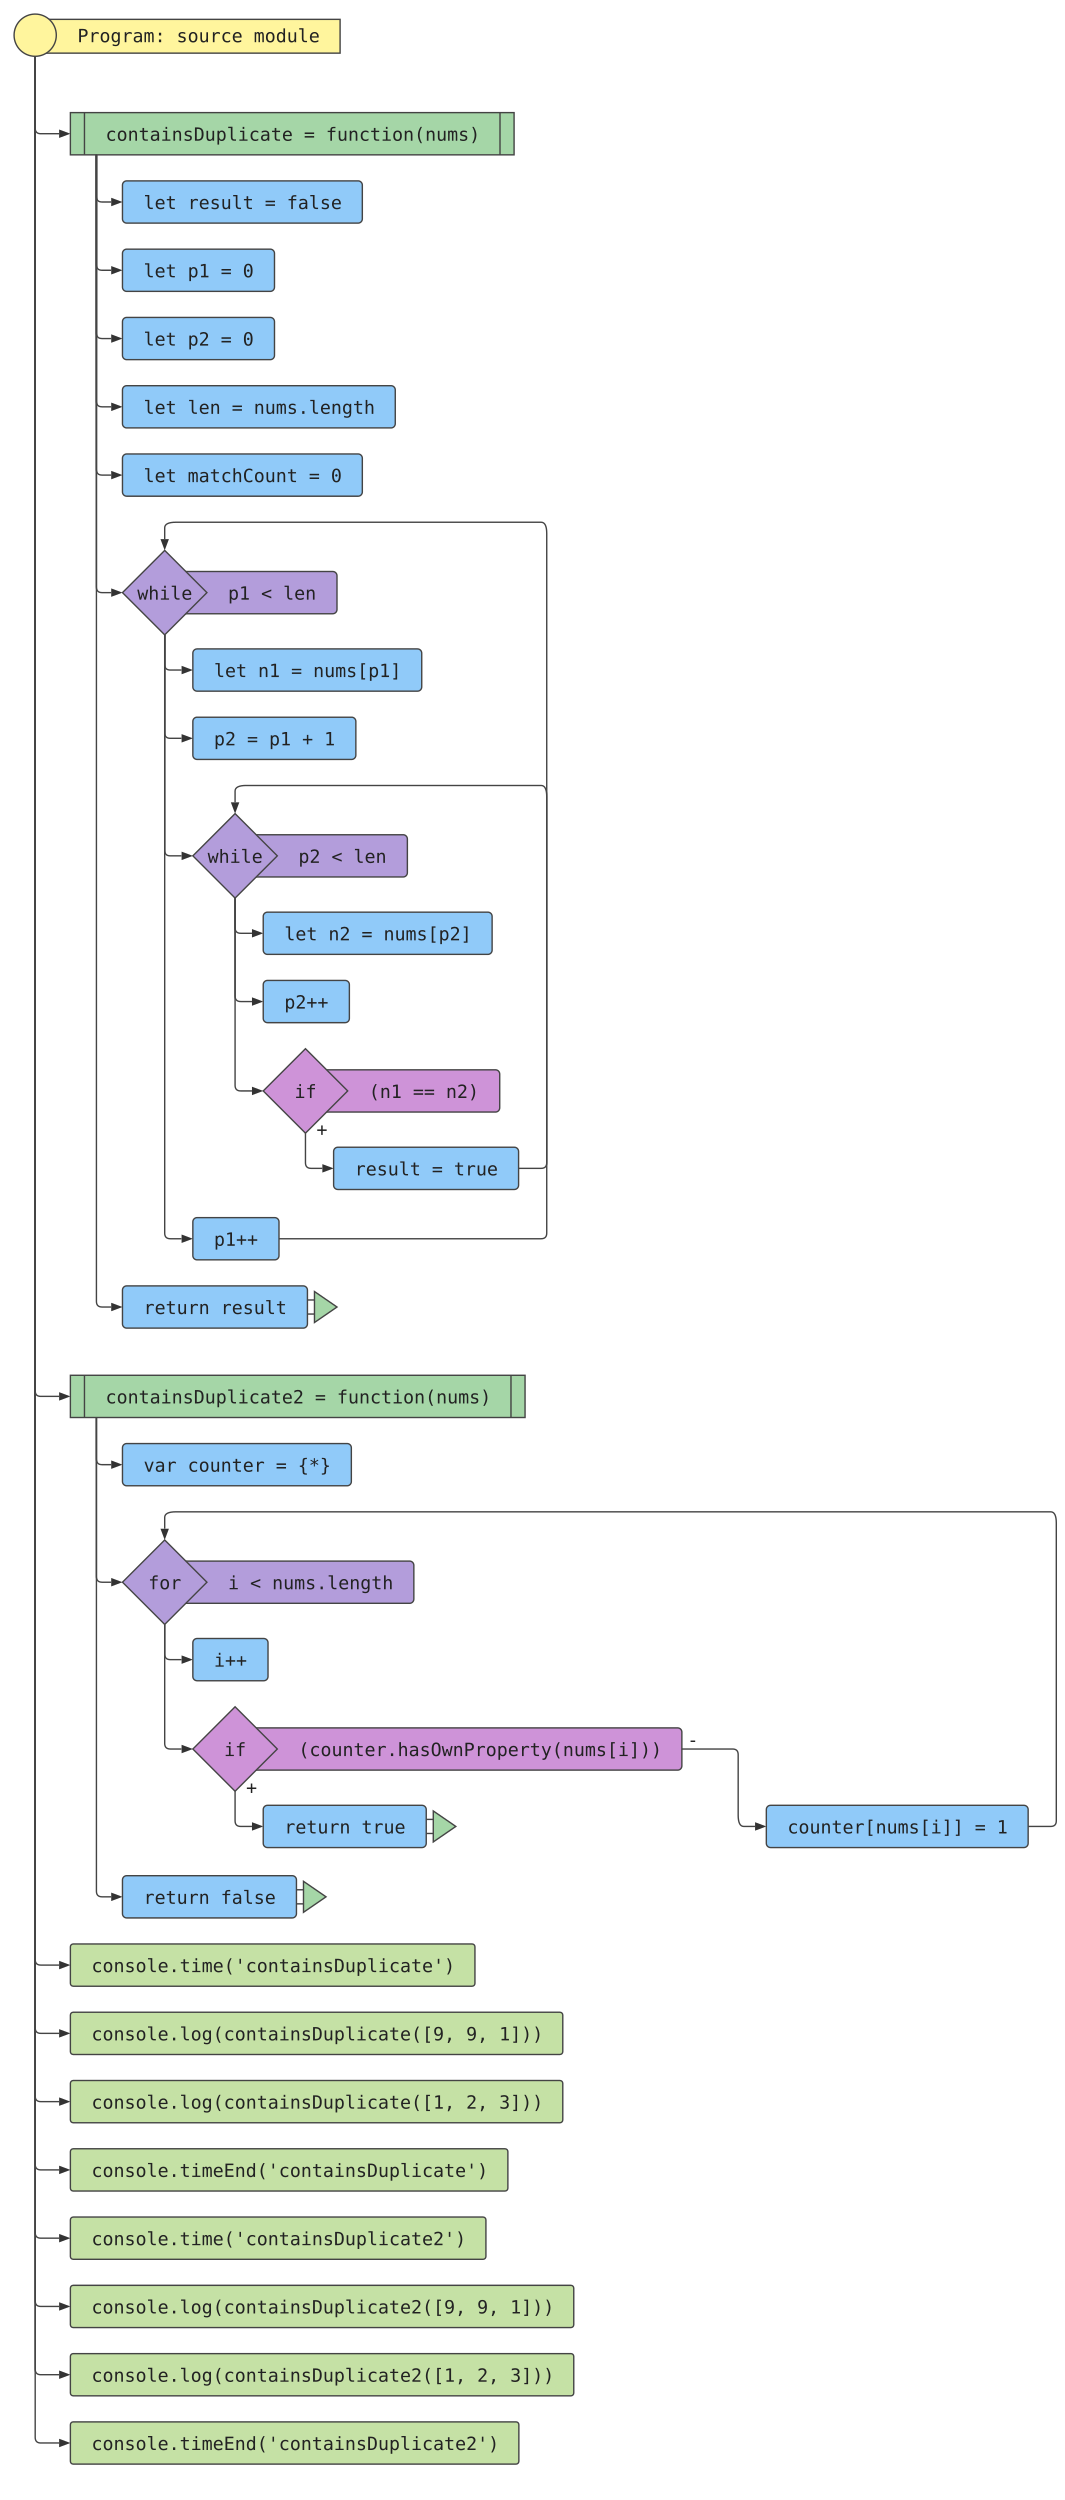
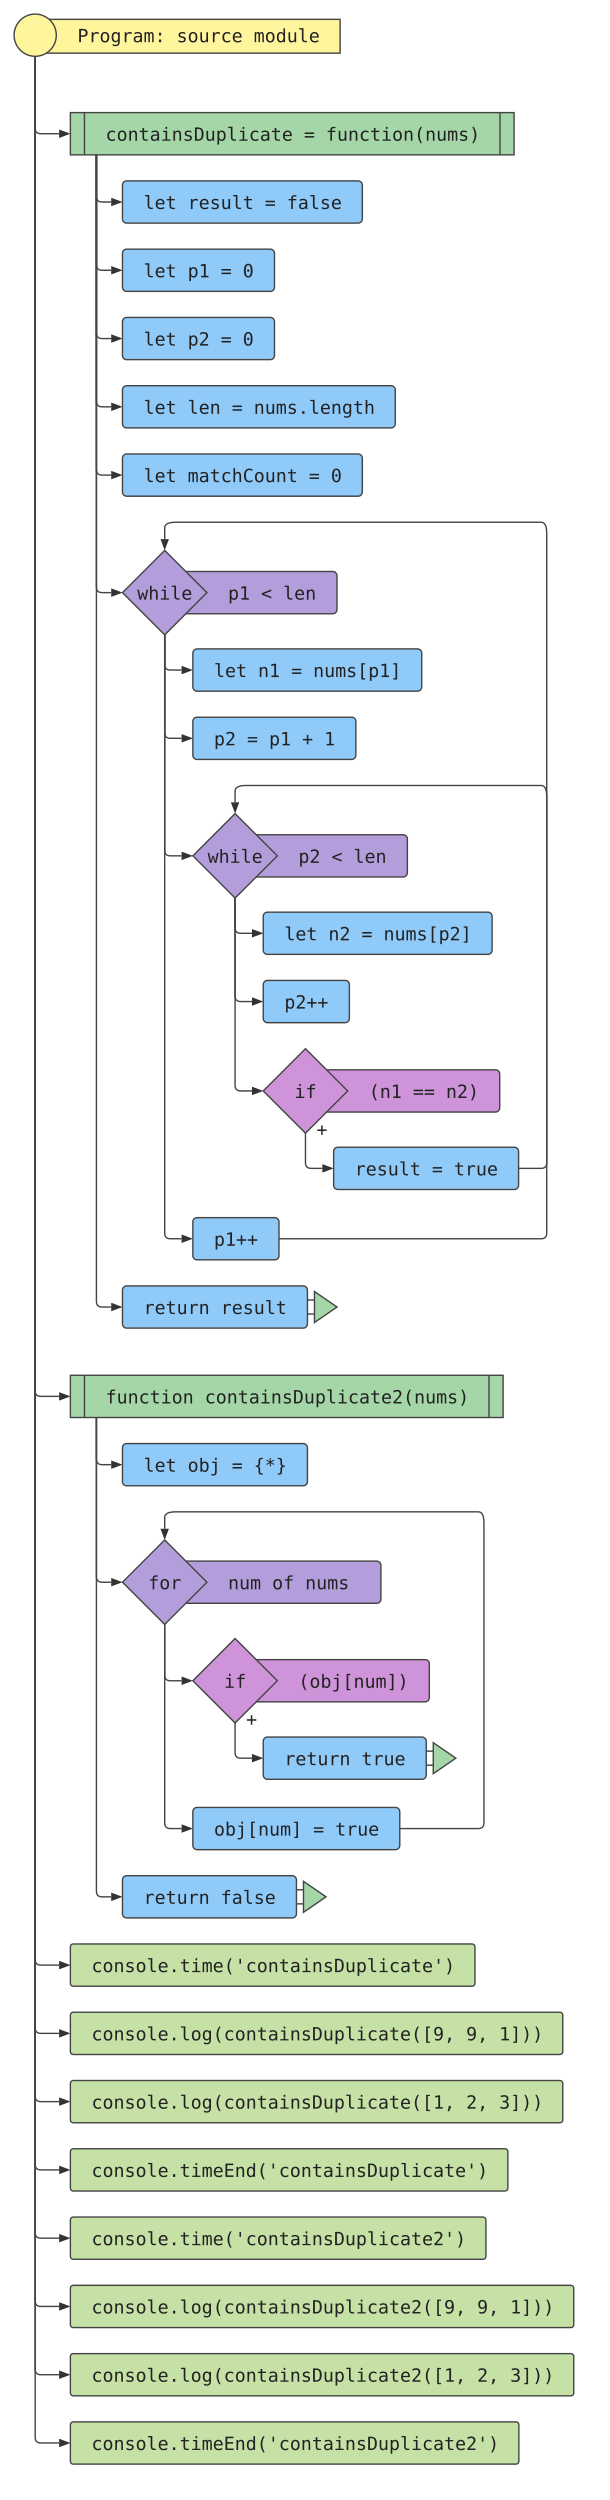
- <svg xmlns="http://www.w3.org/2000/svg" width="756" height="1776">
+ <svg xmlns="http://www.w3.org/2000/svg" width="433" height="1776">
  <g>
    <rect x="50" y="80" width="315.2" height="30" style="fill:#a5d6a7; stroke:#444; stroke-width:1" />
    <line x1="60" y1="80" x2="60" y2="110" style="fill:#a5d6a7; stroke:#444; stroke-width:1" />
    <line x1="355.2" y1="80" x2="355.2" y2="110" style="fill:#a5d6a7; stroke:#444; stroke-width:1" />
    <text x="75" y="100" font-family="monospace" font-size="13" fill="#222">
      <tspan x="75" y="100">containsDuplicate = function(nums)</tspan>
    </text>
  </g>
  <g>
    <rect x="87" y="128.5" width="170.4" height="30" rx="3" ry="3" style="fill:#90caf9; stroke:#444; stroke-width:1" />
    <text x="102" y="148.5" font-family="monospace" font-size="13" fill="#222">
      <tspan x="102" y="148.5">let result = false</tspan>
    </text>
  </g>
  <g>
    <rect x="87" y="177" width="108" height="30" rx="3" ry="3" style="fill:#90caf9; stroke:#444; stroke-width:1" />
    <text x="102" y="197" font-family="monospace" font-size="13" fill="#222">
      <tspan x="102" y="197">let p1 = 0</tspan>
    </text>
  </g>
  <g>
    <rect x="87" y="225.5" width="108" height="30" rx="3" ry="3" style="fill:#90caf9; stroke:#444; stroke-width:1" />
    <text x="102" y="245.5" font-family="monospace" font-size="13" fill="#222">
      <tspan x="102" y="245.5">let p2 = 0</tspan>
    </text>
  </g>
  <g>
    <rect x="87" y="274" width="193.8" height="30" rx="3" ry="3" style="fill:#90caf9; stroke:#444; stroke-width:1" />
    <text x="102" y="294" font-family="monospace" font-size="13" fill="#222">
      <tspan x="102" y="294">let len = nums.length</tspan>
    </text>
  </g>
  <g>
    <rect x="87" y="322.5" width="170.4" height="30" rx="3" ry="3" style="fill:#90caf9; stroke:#444; stroke-width:1" />
    <text x="102" y="342.5" font-family="monospace" font-size="13" fill="#222">
      <tspan x="102" y="342.5">let matchCount = 0</tspan>
    </text>
  </g>
  <g>
    <rect x="117" y="406" width="122.4" height="30" rx="3" ry="3" style="fill:#b39ddb; stroke:#444; stroke-width:1" />
    <polygon points="87,421 117,391 147,421 117,451" style="fill:#b39ddb; stroke:#444; stroke-width:1" />
    <text x="162" y="426" font-family="monospace" font-size="13" fill="#222">
      <tspan x="162" y="426">p1 &lt; len</tspan>
    </text>
    <text x="97.5" y="426" font-family="monospace" font-size="13" fill="#222">while</text>
  </g>
  <g>
    <rect x="137" y="461" width="162.6" height="30" rx="3" ry="3" style="fill:#90caf9; stroke:#444; stroke-width:1" />
    <text x="152" y="481" font-family="monospace" font-size="13" fill="#222">
      <tspan x="152" y="481">let n1 = nums[p1]</tspan>
    </text>
  </g>
  <g>
    <rect x="137" y="509.5" width="115.8" height="30" rx="3" ry="3" style="fill:#90caf9; stroke:#444; stroke-width:1" />
    <text x="152" y="529.5" font-family="monospace" font-size="13" fill="#222">
      <tspan x="152" y="529.5">p2 = p1 + 1</tspan>
    </text>
  </g>
  <g>
    <rect x="167" y="593" width="122.4" height="30" rx="3" ry="3" style="fill:#b39ddb; stroke:#444; stroke-width:1" />
    <polygon points="137,608 167,578 197,608 167,638" style="fill:#b39ddb; stroke:#444; stroke-width:1" />
    <text x="212" y="613" font-family="monospace" font-size="13" fill="#222">
      <tspan x="212" y="613">p2 &lt; len</tspan>
    </text>
    <text x="147.5" y="613" font-family="monospace" font-size="13" fill="#222">while</text>
  </g>
  <g>
    <rect x="187" y="648" width="162.6" height="30" rx="3" ry="3" style="fill:#90caf9; stroke:#444; stroke-width:1" />
    <text x="202" y="668" font-family="monospace" font-size="13" fill="#222">
      <tspan x="202" y="668">let n2 = nums[p2]</tspan>
    </text>
  </g>
  <g>
    <rect x="187" y="696.5" width="61.2" height="30" rx="3" ry="3" style="fill:#90caf9; stroke:#444; stroke-width:1" />
    <text x="202" y="716.5" font-family="monospace" font-size="13" fill="#222">
      <tspan x="202" y="716.5">p2++</tspan>
    </text>
  </g>
  <g>
    <rect x="217" y="760" width="138" height="30" rx="3" ry="3" style="fill:#ce93d8; stroke:#444; stroke-width:1" />
    <polygon points="187,775 217,745 247,775 217,805" style="fill:#ce93d8; stroke:#444; stroke-width:1" />
    <text x="262" y="780" font-family="monospace" font-size="13" fill="#222">
      <tspan x="262" y="780">(n1 == n2)</tspan>
    </text>
    <text x="209.2" y="780" font-family="monospace" font-size="13" fill="#222">if</text>
    <text x="224.8" y="806.95" font-family="monospace" font-size="13" fill="#222">+</text>
  </g>
  <g>
    <rect x="237" y="815" width="131.4" height="30" rx="3" ry="3" style="fill:#90caf9; stroke:#444; stroke-width:1" />
    <text x="252" y="835" font-family="monospace" font-size="13" fill="#222">
      <tspan x="252" y="835">result = true</tspan>
    </text>
  </g>
  <g>
    <rect x="137" y="865" width="61.2" height="30" rx="3" ry="3" style="fill:#90caf9; stroke:#444; stroke-width:1" />
    <text x="152" y="885" font-family="monospace" font-size="13" fill="#222">
      <tspan x="152" y="885">p1++</tspan>
    </text>
  </g>
  <g>
    <rect x="87" y="913.5" width="131.4" height="30" rx="3" ry="3" style="fill:#90caf9; stroke:#444; stroke-width:1" />
    <line x1="218.4" y1="923.5" x2="223.4" y2="923.5" style="fill:#a5d6a7; stroke:#444; stroke-width:1" />
    <line x1="218.4" y1="933.5" x2="223.4" y2="933.5" style="fill:#a5d6a7; stroke:#444; stroke-width:1" />
    <path d="M223.4, 917.5 L239.4, 928.5 L223.4, 939.5 Z" fill="#a5d6a7" stroke="#444" stroke-width="1" />
    <text x="102" y="933.5" font-family="monospace" font-size="13" fill="#222">
      <tspan x="102" y="933.5">return result</tspan>
    </text>
  </g>
  <g>
-     <rect x="50" y="977" width="323" height="30" style="fill:#a5d6a7; stroke:#444; stroke-width:1" />
+     <rect x="50" y="977" width="307.4" height="30" style="fill:#a5d6a7; stroke:#444; stroke-width:1" />
    <line x1="60" y1="977" x2="60" y2="1007" style="fill:#a5d6a7; stroke:#444; stroke-width:1" />
-     <line x1="363" y1="977" x2="363" y2="1007" style="fill:#a5d6a7; stroke:#444; stroke-width:1" />
+     <line x1="347.4" y1="977" x2="347.4" y2="1007" style="fill:#a5d6a7; stroke:#444; stroke-width:1" />
    <text x="75" y="997" font-family="monospace" font-size="13" fill="#222">
-       <tspan x="75" y="997">containsDuplicate2 = function(nums)</tspan>
-     </text>
-   </g>
-   <g>
-     <rect x="87" y="1025.5" width="162.6" height="30" rx="3" ry="3" style="fill:#90caf9; stroke:#444; stroke-width:1" />
+       <tspan x="75" y="997">function containsDuplicate2(nums)</tspan>
+     </text>
+   </g>
+   <g>
+     <rect x="87" y="1025.5" width="131.4" height="30" rx="3" ry="3" style="fill:#90caf9; stroke:#444; stroke-width:1" />
    <text x="102" y="1045.5" font-family="monospace" font-size="13" fill="#222">
-       <tspan x="102" y="1045.5">var counter = {*}</tspan>
-     </text>
-   </g>
-   <g>
-     <rect x="117" y="1109" width="177" height="30" rx="3" ry="3" style="fill:#b39ddb; stroke:#444; stroke-width:1" />
+       <tspan x="102" y="1045.5">let obj = {*}</tspan>
+     </text>
+   </g>
+   <g>
+     <rect x="117" y="1109" width="153.6" height="30" rx="3" ry="3" style="fill:#b39ddb; stroke:#444; stroke-width:1" />
    <polygon points="87,1124 117,1094 147,1124 117,1154" style="fill:#b39ddb; stroke:#444; stroke-width:1" />
    <text x="162" y="1129" font-family="monospace" font-size="13" fill="#222">
-       <tspan x="162" y="1129">i &lt; nums.length</tspan>
+       <tspan x="162" y="1129"> num of nums</tspan>
    </text>
    <text x="105.3" y="1129" font-family="monospace" font-size="13" fill="#222">for</text>
  </g>
  <g>
-     <rect x="137" y="1164" width="53.4" height="30" rx="3" ry="3" style="fill:#90caf9; stroke:#444; stroke-width:1" />
-     <text x="152" y="1184" font-family="monospace" font-size="13" fill="#222">
-       <tspan x="152" y="1184">i++</tspan>
-     </text>
-   </g>
-   <g>
-     <rect x="167" y="1227.5" width="317.4" height="30" rx="3" ry="3" style="fill:#ce93d8; stroke:#444; stroke-width:1" />
-     <polygon points="137,1242.5 167,1212.5 197,1242.5 167,1272.5" style="fill:#ce93d8; stroke:#444; stroke-width:1" />
-     <text x="212" y="1247.5" font-family="monospace" font-size="13" fill="#222">
-       <tspan x="212" y="1247.5">(counter.hasOwnProperty(nums[i]))</tspan>
-     </text>
-     <text x="159.2" y="1247.5" font-family="monospace" font-size="13" fill="#222">if</text>
-     <text x="174.8" y="1274.45" font-family="monospace" font-size="13" fill="#222">+</text>
-     <text x="488.3" y="1240.55" font-family="monospace" font-size="13" fill="#222">-</text>
-   </g>
-   <g>
-     <rect x="187" y="1282.5" width="115.8" height="30" rx="3" ry="3" style="fill:#90caf9; stroke:#444; stroke-width:1" />
-     <line x1="302.8" y1="1292.5" x2="307.8" y2="1292.5" style="fill:#a5d6a7; stroke:#444; stroke-width:1" />
-     <line x1="302.8" y1="1302.5" x2="307.8" y2="1302.5" style="fill:#a5d6a7; stroke:#444; stroke-width:1" />
-     <path d="M307.8, 1286.5 L323.8, 1297.5 L307.8, 1308.5 Z" fill="#a5d6a7" stroke="#444" stroke-width="1" />
-     <text x="202" y="1302.5" font-family="monospace" font-size="13" fill="#222">
-       <tspan x="202" y="1302.5">return true</tspan>
-     </text>
-   </g>
-   <g>
-     <rect x="544.4" y="1282.5" width="186" height="30" rx="3" ry="3" style="fill:#90caf9; stroke:#444; stroke-width:1" />
-     <text x="559.4" y="1302.5" font-family="monospace" font-size="13" fill="#222">
-       <tspan x="559.4" y="1302.5">counter[nums[i]] = 1</tspan>
+     <rect x="167" y="1179" width="138" height="30" rx="3" ry="3" style="fill:#ce93d8; stroke:#444; stroke-width:1" />
+     <polygon points="137,1194 167,1164 197,1194 167,1224" style="fill:#ce93d8; stroke:#444; stroke-width:1" />
+     <text x="212" y="1199" font-family="monospace" font-size="13" fill="#222">
+       <tspan x="212" y="1199">(obj[num])</tspan>
+     </text>
+     <text x="159.2" y="1199" font-family="monospace" font-size="13" fill="#222">if</text>
+     <text x="174.8" y="1225.95" font-family="monospace" font-size="13" fill="#222">+</text>
+   </g>
+   <g>
+     <rect x="187" y="1234" width="115.8" height="30" rx="3" ry="3" style="fill:#90caf9; stroke:#444; stroke-width:1" />
+     <line x1="302.8" y1="1244" x2="307.8" y2="1244" style="fill:#a5d6a7; stroke:#444; stroke-width:1" />
+     <line x1="302.8" y1="1254" x2="307.8" y2="1254" style="fill:#a5d6a7; stroke:#444; stroke-width:1" />
+     <path d="M307.8, 1238 L323.8, 1249 L307.8, 1260 Z" fill="#a5d6a7" stroke="#444" stroke-width="1" />
+     <text x="202" y="1254" font-family="monospace" font-size="13" fill="#222">
+       <tspan x="202" y="1254">return true</tspan>
+     </text>
+   </g>
+   <g>
+     <rect x="137" y="1284" width="147" height="30" rx="3" ry="3" style="fill:#90caf9; stroke:#444; stroke-width:1" />
+     <text x="152" y="1304" font-family="monospace" font-size="13" fill="#222">
+       <tspan x="152" y="1304">obj[num] = true</tspan>
    </text>
  </g>
  <g>
    <rect x="87" y="1332.5" width="123.6" height="30" rx="3" ry="3" style="fill:#90caf9; stroke:#444; stroke-width:1" />
    <line x1="210.6" y1="1342.5" x2="215.6" y2="1342.5" style="fill:#a5d6a7; stroke:#444; stroke-width:1" />
    <line x1="210.6" y1="1352.5" x2="215.6" y2="1352.5" style="fill:#a5d6a7; stroke:#444; stroke-width:1" />
    <path d="M215.6, 1336.5 L231.6, 1347.5 L215.6, 1358.5 Z" fill="#a5d6a7" stroke="#444" stroke-width="1" />
    <text x="102" y="1352.5" font-family="monospace" font-size="13" fill="#222">
      <tspan x="102" y="1352.5">return false</tspan>
    </text>
  </g>
  <g>
    <rect x="50" y="1381" width="287.4" height="30" rx="2" ry="2" style="fill:#C5E1A5; stroke:#444; stroke-width:1" />
    <text x="65" y="1401" font-family="monospace" font-size="13" fill="#222">
      <tspan x="65" y="1401">console.time('containsDuplicate')</tspan>
    </text>
  </g>
  <g>
    <rect x="50" y="1429.5" width="349.8" height="30" rx="2" ry="2" style="fill:#C5E1A5; stroke:#444; stroke-width:1" />
    <text x="65" y="1449.5" font-family="monospace" font-size="13" fill="#222">
      <tspan x="65" y="1449.5">console.log(containsDuplicate([9, 9, 1]))</tspan>
    </text>
  </g>
  <g>
    <rect x="50" y="1478" width="349.8" height="30" rx="2" ry="2" style="fill:#C5E1A5; stroke:#444; stroke-width:1" />
    <text x="65" y="1498" font-family="monospace" font-size="13" fill="#222">
      <tspan x="65" y="1498">console.log(containsDuplicate([1, 2, 3]))</tspan>
    </text>
  </g>
  <g>
    <rect x="50" y="1526.5" width="310.8" height="30" rx="2" ry="2" style="fill:#C5E1A5; stroke:#444; stroke-width:1" />
    <text x="65" y="1546.5" font-family="monospace" font-size="13" fill="#222">
      <tspan x="65" y="1546.5">console.timeEnd('containsDuplicate')</tspan>
    </text>
  </g>
  <g>
    <rect x="50" y="1575" width="295.2" height="30" rx="2" ry="2" style="fill:#C5E1A5; stroke:#444; stroke-width:1" />
    <text x="65" y="1595" font-family="monospace" font-size="13" fill="#222">
      <tspan x="65" y="1595">console.time('containsDuplicate2')</tspan>
    </text>
  </g>
  <g>
    <rect x="50" y="1623.5" width="357.6" height="30" rx="2" ry="2" style="fill:#C5E1A5; stroke:#444; stroke-width:1" />
    <text x="65" y="1643.5" font-family="monospace" font-size="13" fill="#222">
      <tspan x="65" y="1643.5">console.log(containsDuplicate2([9, 9, 1]))</tspan>
    </text>
  </g>
  <g>
    <rect x="50" y="1672" width="357.6" height="30" rx="2" ry="2" style="fill:#C5E1A5; stroke:#444; stroke-width:1" />
    <text x="65" y="1692" font-family="monospace" font-size="13" fill="#222">
      <tspan x="65" y="1692">console.log(containsDuplicate2([1, 2, 3]))</tspan>
    </text>
  </g>
  <g>
    <rect x="50" y="1720.5" width="318.6" height="30" rx="2" ry="2" style="fill:#C5E1A5; stroke:#444; stroke-width:1" />
    <text x="65" y="1740.5" font-family="monospace" font-size="13" fill="#222">
      <tspan x="65" y="1740.5">console.timeEnd('containsDuplicate2')</tspan>
    </text>
  </g>
  <g>
    <rect x="25" y="13.75" width="216.6" height="24" style="fill:#fff59d; stroke:#444; stroke-width:1" />
    <circle cx="25" cy="25" r="15" style="fill:#fff59d; stroke:#444; stroke-width:1" />
    <text x="55" y="30" font-family="monospace" font-size="13" fill="#222">
      <tspan x="55" y="30">Program: source module</tspan>
    </text>
  </g>
  <g>
    <path d="M25, 40 L25 91 Q25 95                 29 95                 L42 95 " style="fill:none; stroke:#444; stroke-width:1" />
    <path d="M42, 92 L50, 95 L42, 98 Z" fill="#333" />
  </g>
  <g>
    <path d="M68.5, 110 L68.5 139.5 Q68.5 143.5                 72.5 143.5                 L79 143.5 " style="fill:none; stroke:#444; stroke-width:1" />
    <path d="M79, 140.5 L87, 143.5 L79, 146.5 Z" fill="#333" />
  </g>
  <g>
    <path d="M68.5, 110 L68.5 188 Q68.5 192                 72.5 192                 L79 192 " style="fill:none; stroke:#444; stroke-width:1" />
    <path d="M79, 189 L87, 192 L79, 195 Z" fill="#333" />
  </g>
  <g>
    <path d="M68.5, 110 L68.5 236.5 Q68.5 240.5                 72.5 240.5                 L79 240.5 " style="fill:none; stroke:#444; stroke-width:1" />
    <path d="M79, 237.5 L87, 240.5 L79, 243.5 Z" fill="#333" />
  </g>
  <g>
    <path d="M68.5, 110 L68.5 285 Q68.5 289                 72.5 289                 L79 289 " style="fill:none; stroke:#444; stroke-width:1" />
    <path d="M79, 286 L87, 289 L79, 292 Z" fill="#333" />
  </g>
  <g>
    <path d="M68.5, 110 L68.5 333.5 Q68.5 337.5                 72.5 337.5                 L79 337.5 " style="fill:none; stroke:#444; stroke-width:1" />
    <path d="M79, 334.5 L87, 337.5 L79, 340.5 Z" fill="#333" />
  </g>
  <g>
    <path d="M68.5, 110 L68.5 417 Q68.5 421                 72.5 421                 L79 421 " style="fill:none; stroke:#444; stroke-width:1" />
    <path d="M79, 418 L87, 421 L79, 424 Z" fill="#333" />
  </g>
  <g>
    <path d="M117, 451 L117 472 Q117 476                 121 476                 L129 476 " style="fill:none; stroke:#444; stroke-width:1" />
    <path d="M129, 473 L137, 476 L129, 479 Z" fill="#333" />
  </g>
  <g>
    <path d="M117, 451 L117 520.5 Q117 524.5                 121 524.5                 L129 524.5 " style="fill:none; stroke:#444; stroke-width:1" />
    <path d="M129, 521.5 L137, 524.5 L129, 527.5 Z" fill="#333" />
  </g>
  <g>
    <path d="M117, 451 L117 604 Q117 608                 121 608                 L129 608 " style="fill:none; stroke:#444; stroke-width:1" />
    <path d="M129, 605 L137, 608 L129, 611 Z" fill="#333" />
  </g>
  <g>
    <path d="M167, 638 L167 659 Q167 663                 171 663                 L179 663 " style="fill:none; stroke:#444; stroke-width:1" />
    <path d="M179, 660 L187, 663 L179, 666 Z" fill="#333" />
  </g>
  <g>
    <path d="M167, 638 L167 707.5 Q167 711.5                 171 711.5                 L179 711.5 " style="fill:none; stroke:#444; stroke-width:1" />
    <path d="M179, 708.5 L187, 711.5 L179, 714.5 Z" fill="#333" />
  </g>
  <g>
    <path d="M167, 638 L167 771 Q167 775                 171 775                 L179 775 " style="fill:none; stroke:#444; stroke-width:1" />
    <path d="M179, 772 L187, 775 L179, 778 Z" fill="#333" />
  </g>
  <g>
    <path d="M217, 805 L217 826 Q217 830                 221 830                 L229 830 " style="fill:none; stroke:#444; stroke-width:1" />
    <path d="M229, 827 L237, 830 L229, 833 Z" fill="#333" />
  </g>
  <g>
    <path d="M368.4, 830 L384.4 830  Q388.4 830                 388.4 826                 L388.4 566 Q388.4 558                 384.4 558                 L175 558  Q167 558                 167 562                 L167 570" style="fill:none; stroke:#444; stroke-width:1" />
    <path d="M164, 570 L167, 578 L170, 570 Z" fill="#333" />
  </g>
  <g>
    <path d="M117, 451 L117 876 Q117 880                 121 880                 L129 880 " style="fill:none; stroke:#444; stroke-width:1" />
    <path d="M129, 877 L137, 880 L129, 883 Z" fill="#333" />
  </g>
  <g>
    <path d="M198.2, 880 L384.4 880  Q388.4 880                 388.4 876                 L388.4 379 Q388.4 371                 384.4 371                 L125 371  Q117 371                 117 375                 L117 383" style="fill:none; stroke:#444; stroke-width:1" />
    <path d="M114, 383 L117, 391 L120, 383 Z" fill="#333" />
  </g>
  <g>
    <path d="M68.5, 110 L68.5 924.5 Q68.5 928.5                 72.5 928.5                 L79 928.5 " style="fill:none; stroke:#444; stroke-width:1" />
    <path d="M79, 925.5 L87, 928.5 L79, 931.5 Z" fill="#333" />
  </g>
  <g>
    <path d="M25, 40 L25 988 Q25 992                 29 992                 L42 992 " style="fill:none; stroke:#444; stroke-width:1" />
    <path d="M42, 989 L50, 992 L42, 995 Z" fill="#333" />
  </g>
  <g>
    <path d="M68.5, 1007 L68.5 1036.5 Q68.5 1040.5                 72.5 1040.5                 L79 1040.5 " style="fill:none; stroke:#444; stroke-width:1" />
    <path d="M79, 1037.5 L87, 1040.5 L79, 1043.5 Z" fill="#333" />
  </g>
  <g>
    <path d="M68.5, 1007 L68.5 1120 Q68.5 1124                 72.5 1124                 L79 1124 " style="fill:none; stroke:#444; stroke-width:1" />
    <path d="M79, 1121 L87, 1124 L79, 1127 Z" fill="#333" />
  </g>
  <g>
-     <path d="M117, 1154 L117 1175 Q117 1179                 121 1179                 L129 1179 " style="fill:none; stroke:#444; stroke-width:1" />
-     <path d="M129, 1176 L137, 1179 L129, 1182 Z" fill="#333" />
-   </g>
-   <g>
-     <path d="M117, 1154 L117 1238.5 Q117 1242.5                 121 1242.5                 L129 1242.5 " style="fill:none; stroke:#444; stroke-width:1" />
-     <path d="M129, 1239.5 L137, 1242.5 L129, 1245.5 Z" fill="#333" />
-   </g>
-   <g>
-     <path d="M167, 1272.5 L167 1293.5 Q167 1297.5                 171 1297.5                 L179 1297.5 " style="fill:none; stroke:#444; stroke-width:1" />
-     <path d="M179, 1294.5 L187, 1297.5 L179, 1300.5 Z" fill="#333" />
-   </g>
-   <g>
-     <path d="M484.4, 1242.5 L520.4 1242.5  Q524.4 1242.5                 524.4 1246.5                 L524.4 1289.5 Q524.4 1297.5                 528.4 1297.5                 L536.4 1297.5 " style="fill:none; stroke:#444; stroke-width:1" />
-     <path d="M536.4, 1294.5 L544.4, 1297.5 L536.4, 1300.5 Z" fill="#333" />
-   </g>
-   <g>
-     <path d="M730.4, 1297.5 L746.4 1297.5  Q750.4 1297.5                 750.4 1293.5                 L750.4 1082 Q750.4 1074                 746.4 1074                 L125 1074  Q117 1074                 117 1078                 L117 1086" style="fill:none; stroke:#444; stroke-width:1" />
+     <path d="M117, 1154 L117 1190 Q117 1194                 121 1194                 L129 1194 " style="fill:none; stroke:#444; stroke-width:1" />
+     <path d="M129, 1191 L137, 1194 L129, 1197 Z" fill="#333" />
+   </g>
+   <g>
+     <path d="M167, 1224 L167 1245 Q167 1249                 171 1249                 L179 1249 " style="fill:none; stroke:#444; stroke-width:1" />
+     <path d="M179, 1246 L187, 1249 L179, 1252 Z" fill="#333" />
+   </g>
+   <g>
+     <path d="M117, 1154 L117 1295 Q117 1299                 121 1299                 L129 1299 " style="fill:none; stroke:#444; stroke-width:1" />
+     <path d="M129, 1296 L137, 1299 L129, 1302 Z" fill="#333" />
+   </g>
+   <g>
+     <path d="M284, 1299 L339.8 1299  Q343.8 1299                 343.8 1295                 L343.8 1082 Q343.8 1074                 339.8 1074                 L125 1074  Q117 1074                 117 1078                 L117 1086" style="fill:none; stroke:#444; stroke-width:1" />
    <path d="M114, 1086 L117, 1094 L120, 1086 Z" fill="#333" />
  </g>
  <g>
    <path d="M68.5, 1007 L68.5 1343.5 Q68.5 1347.5                 72.5 1347.5                 L79 1347.5 " style="fill:none; stroke:#444; stroke-width:1" />
    <path d="M79, 1344.5 L87, 1347.5 L79, 1350.5 Z" fill="#333" />
  </g>
  <g>
    <path d="M25, 40 L25 1392 Q25 1396                 29 1396                 L42 1396 " style="fill:none; stroke:#444; stroke-width:1" />
    <path d="M42, 1393 L50, 1396 L42, 1399 Z" fill="#333" />
  </g>
  <g>
    <path d="M25, 40 L25 1440.5 Q25 1444.5                 29 1444.5                 L42 1444.5 " style="fill:none; stroke:#444; stroke-width:1" />
    <path d="M42, 1441.5 L50, 1444.5 L42, 1447.5 Z" fill="#333" />
  </g>
  <g>
    <path d="M25, 40 L25 1489 Q25 1493                 29 1493                 L42 1493 " style="fill:none; stroke:#444; stroke-width:1" />
    <path d="M42, 1490 L50, 1493 L42, 1496 Z" fill="#333" />
  </g>
  <g>
    <path d="M25, 40 L25 1537.5 Q25 1541.5                 29 1541.5                 L42 1541.5 " style="fill:none; stroke:#444; stroke-width:1" />
    <path d="M42, 1538.5 L50, 1541.5 L42, 1544.5 Z" fill="#333" />
  </g>
  <g>
    <path d="M25, 40 L25 1586 Q25 1590                 29 1590                 L42 1590 " style="fill:none; stroke:#444; stroke-width:1" />
    <path d="M42, 1587 L50, 1590 L42, 1593 Z" fill="#333" />
  </g>
  <g>
    <path d="M25, 40 L25 1634.5 Q25 1638.5                 29 1638.5                 L42 1638.5 " style="fill:none; stroke:#444; stroke-width:1" />
    <path d="M42, 1635.5 L50, 1638.5 L42, 1641.5 Z" fill="#333" />
  </g>
  <g>
    <path d="M25, 40 L25 1683 Q25 1687                 29 1687                 L42 1687 " style="fill:none; stroke:#444; stroke-width:1" />
    <path d="M42, 1684 L50, 1687 L42, 1690 Z" fill="#333" />
  </g>
  <g>
    <path d="M25, 40 L25 1731.5 Q25 1735.5                 29 1735.5                 L42 1735.5 " style="fill:none; stroke:#444; stroke-width:1" />
    <path d="M42, 1732.5 L50, 1735.5 L42, 1738.5 Z" fill="#333" />
  </g>
</svg>
